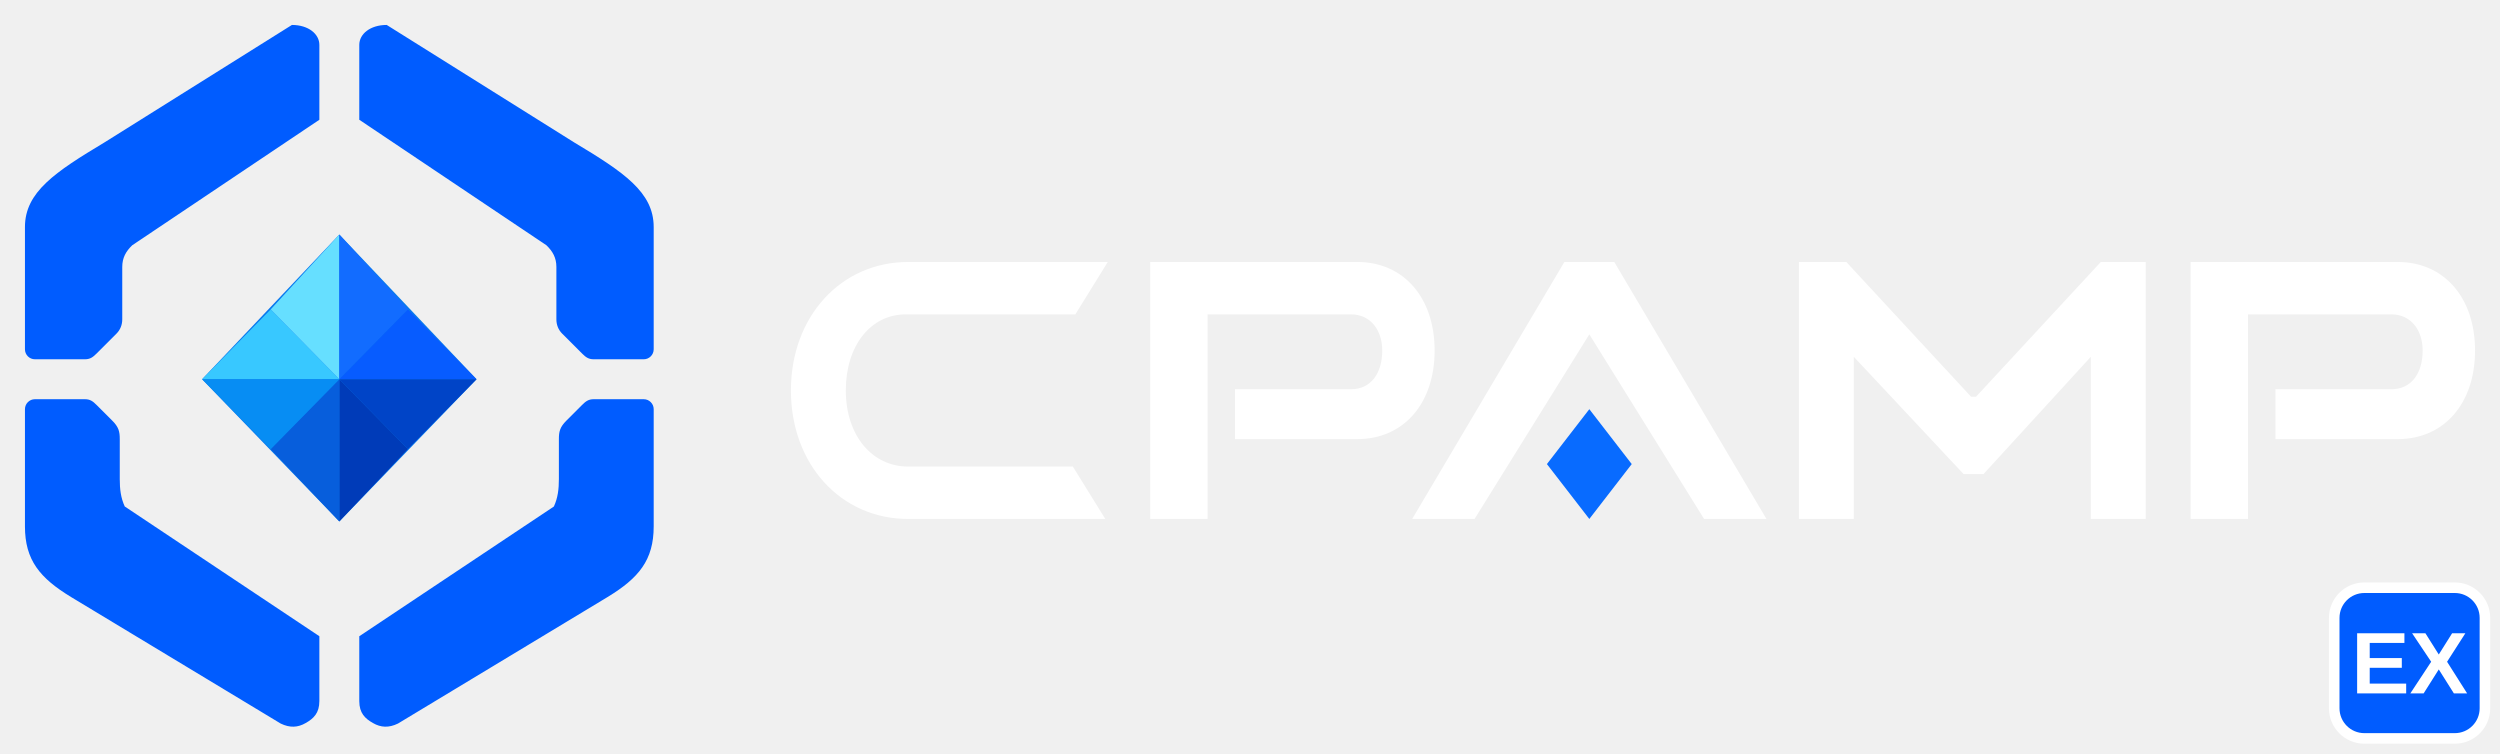
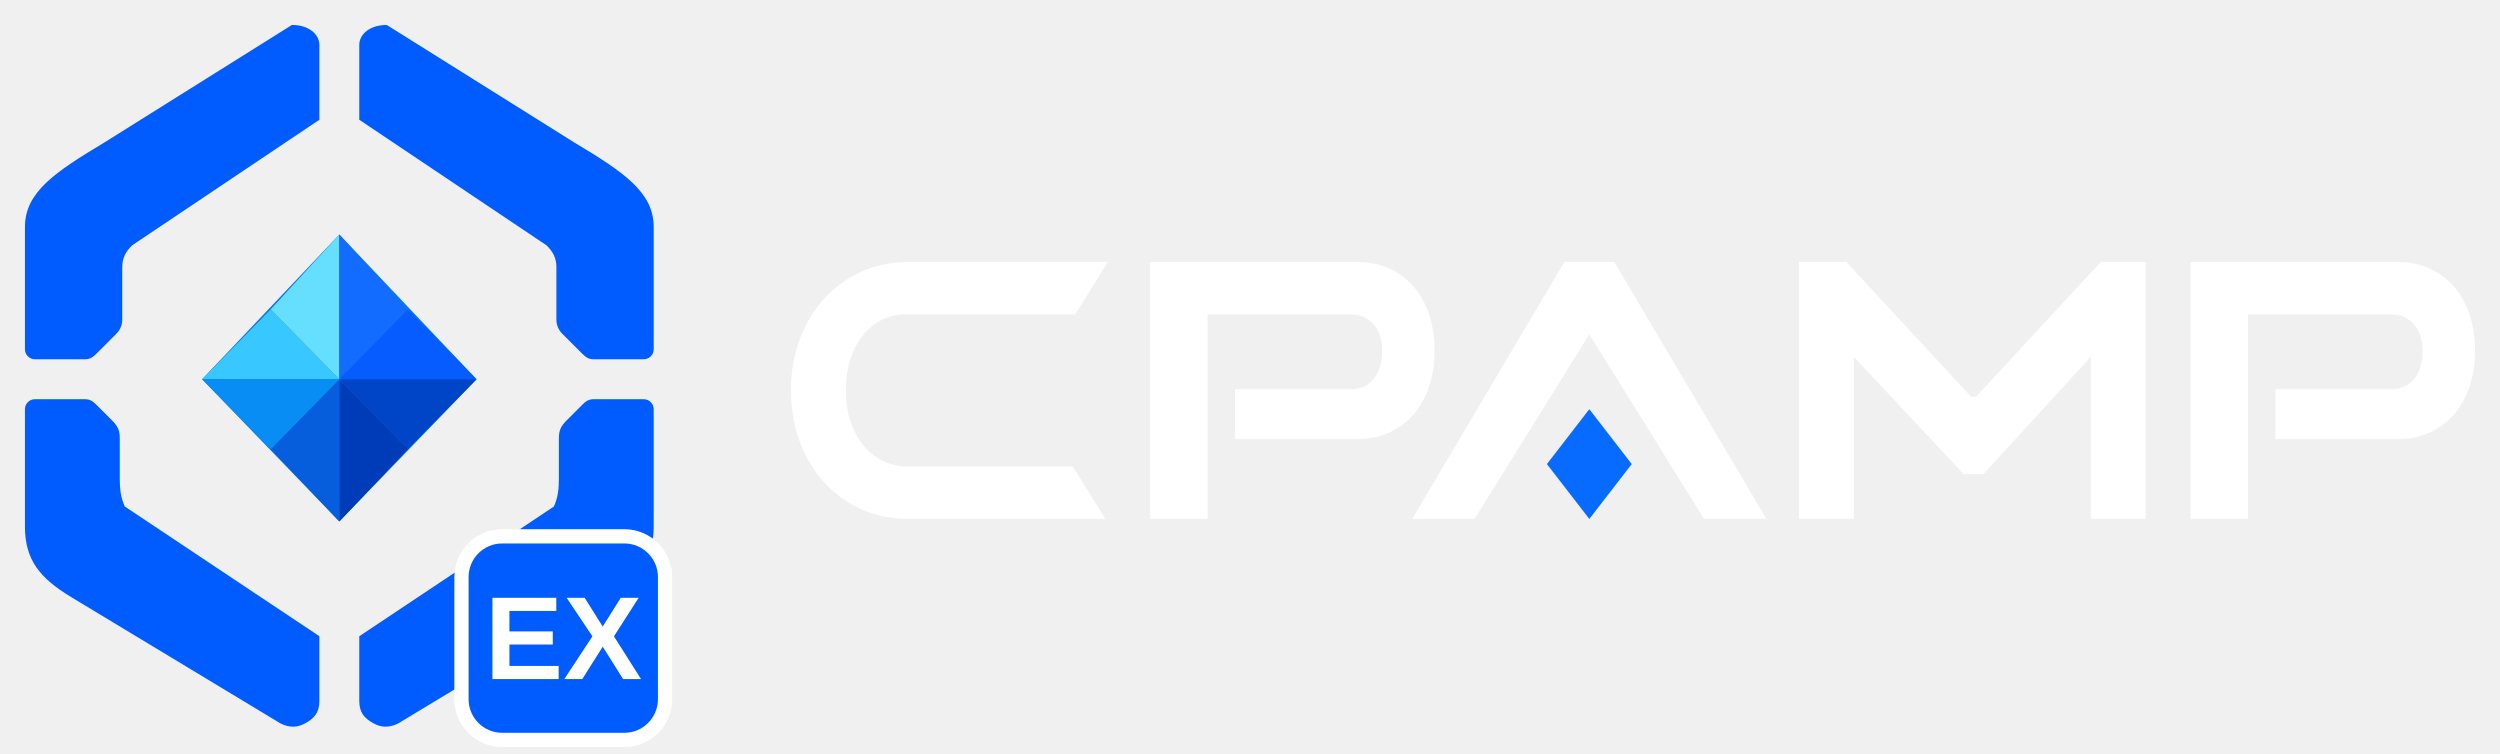
<svg xmlns="http://www.w3.org/2000/svg" width="1002" height="302" viewBox="12 8 1002 302" fill="none" shape-rendering="geometricPrecision">
  <defs>
    <path id="letter-p" d="M164 18h83c18.5 0 31 14.2 31 35.5S265.5 89 247 89h-49V69h46.5c7.9 0 12.5-6.3 12.5-15.5 0-8.3-4.8-14.5-12.5-14.5H187v82h-23V18Z" />
  </defs>
  <g transform="translate(0 0)">
    <path fill="#005CFF" d="M129 18 54 65C34 77 22 85 22 99v49c0 2.2 1.8 4 4 4h20c2.1 0 3.2-.8 4.7-2.3l8-8c1.5-1.5 2.3-3.5 2.3-5.7v-21c0-3.7 1.5-6.3 4-8.7L140 56V26c0-4.4-4.4-8-11-8Zm38 0 75 47c20 12 32 20 32 34v49c0 2.2-1.8 4-4 4h-20c-2.1 0-3.2-.8-4.7-2.3l-8-8c-1.5-1.5-2.3-3.5-2.3-5.7v-21c0-3.7-1.5-6.3-4-8.7L156 56V26c0-4.4 4.4-8 11-8ZM26 168h20c2.1 0 3.2.8 4.7 2.3l6.3 6.3c2.6 2.6 3 4.4 3 7.4v16c0 4 .4 7.5 2 11L140 263v26c0 4.8-2.3 7-5.5 8.8-3.1 1.8-6.3 2-10 .2l-84-50.7C28 239.7 22 232.5 22 219v-47c0-2.2 1.8-4 4-4Zm244 0h-20c-2.1 0-3.2.8-4.7 2.3l-6.3 6.3c-2.6 2.6-3 4.4-3 7.4v16c0 4-.4 7.5-2 11L156 263v26c0 4.8 2.3 7 5.5 8.8 3.1 1.8 6.3 2 10 .2l84-50.7C268 239.7 274 232.5 274 219v-47c0-2.2-1.8-4-4-4Z" />
    <path d="m148 102 55 58-55 57-55-57 55-58Z" fill="#0878EE" />
    <path d="m93 160 27.5-28 27.5 28H93Z" fill="#38C8FF" />
    <path d="m120.5 132 27.5-30v58l-27.5-28Z" fill="#66DFFF" />
    <path d="m148 102 27.5 30-27.5 28v-58Z" fill="#126CFF" />
    <path d="m175.5 132 27.5 28h-55l27.5-28Z" fill="#075CFF" />
    <path d="m203 160-27.5 28-27.5-28h55Z" fill="#0044C7" />
    <path d="m175.5 188-27.5 29v-57l27.5 28Z" fill="#003BB8" />
    <path d="m148 217-27.5-29 27.5-28v57Z" fill="#075EDC" />
    <path d="m120.5 188-27.5-28h55l-27.5 28Z" fill="#078DF3" />
  </g>
  <g transform="translate(309 95)">
    <g fill="#FFF">
      <path d="m147 18-13 21H66c-14 0-24 12.5-24 30.5S52.5 100 67 100h66l13 21H67c-27 0-47-21.9-47-51.5S40 18 67 18h80Z" />
      <use href="#letter-p" />
      <path d="m269 121 61-103h20l61 103h-25l-46-74-46 74h-25Z" />
      <path d="M424 18v103h22V56l44 47h8l43-47v65h22V18h-18l-50 54h-2l-50-54h-19Z" />
      <use href="#letter-p" transform="translate(417)" />
    </g>
    <path d="m340 77 17 22-17 22-17-22 17-22Z" fill="#086BFF" />
  </g>
  <g data-cpamp-ex="1" shape-rendering="geometricPrecision">
-     <rect x="947.56" y="243.56" width="60.4" height="60.4" rx="12.08" fill="#005CFF" stroke="#FFFFFF" stroke-width="4.23" />
-     <text x="977.76" y="273.76" font-family="Arial, Helvetica, sans-serif" font-size="35.03" font-weight="700" fill="#FFFFFF" text-anchor="middle" dominant-baseline="central">EX</text>
+     <rect x="196.96" y="222.96" width="81.6" height="81.6" rx="16.32" fill="#005CFF" stroke="#FFFFFF" stroke-width="5.71" />
+     <text x="237.76" y="263.76" font-family="Arial, Helvetica, sans-serif" font-size="47.33" font-weight="700" fill="#FFFFFF" text-anchor="middle" dominant-baseline="central">EX</text>
  </g>
</svg>
